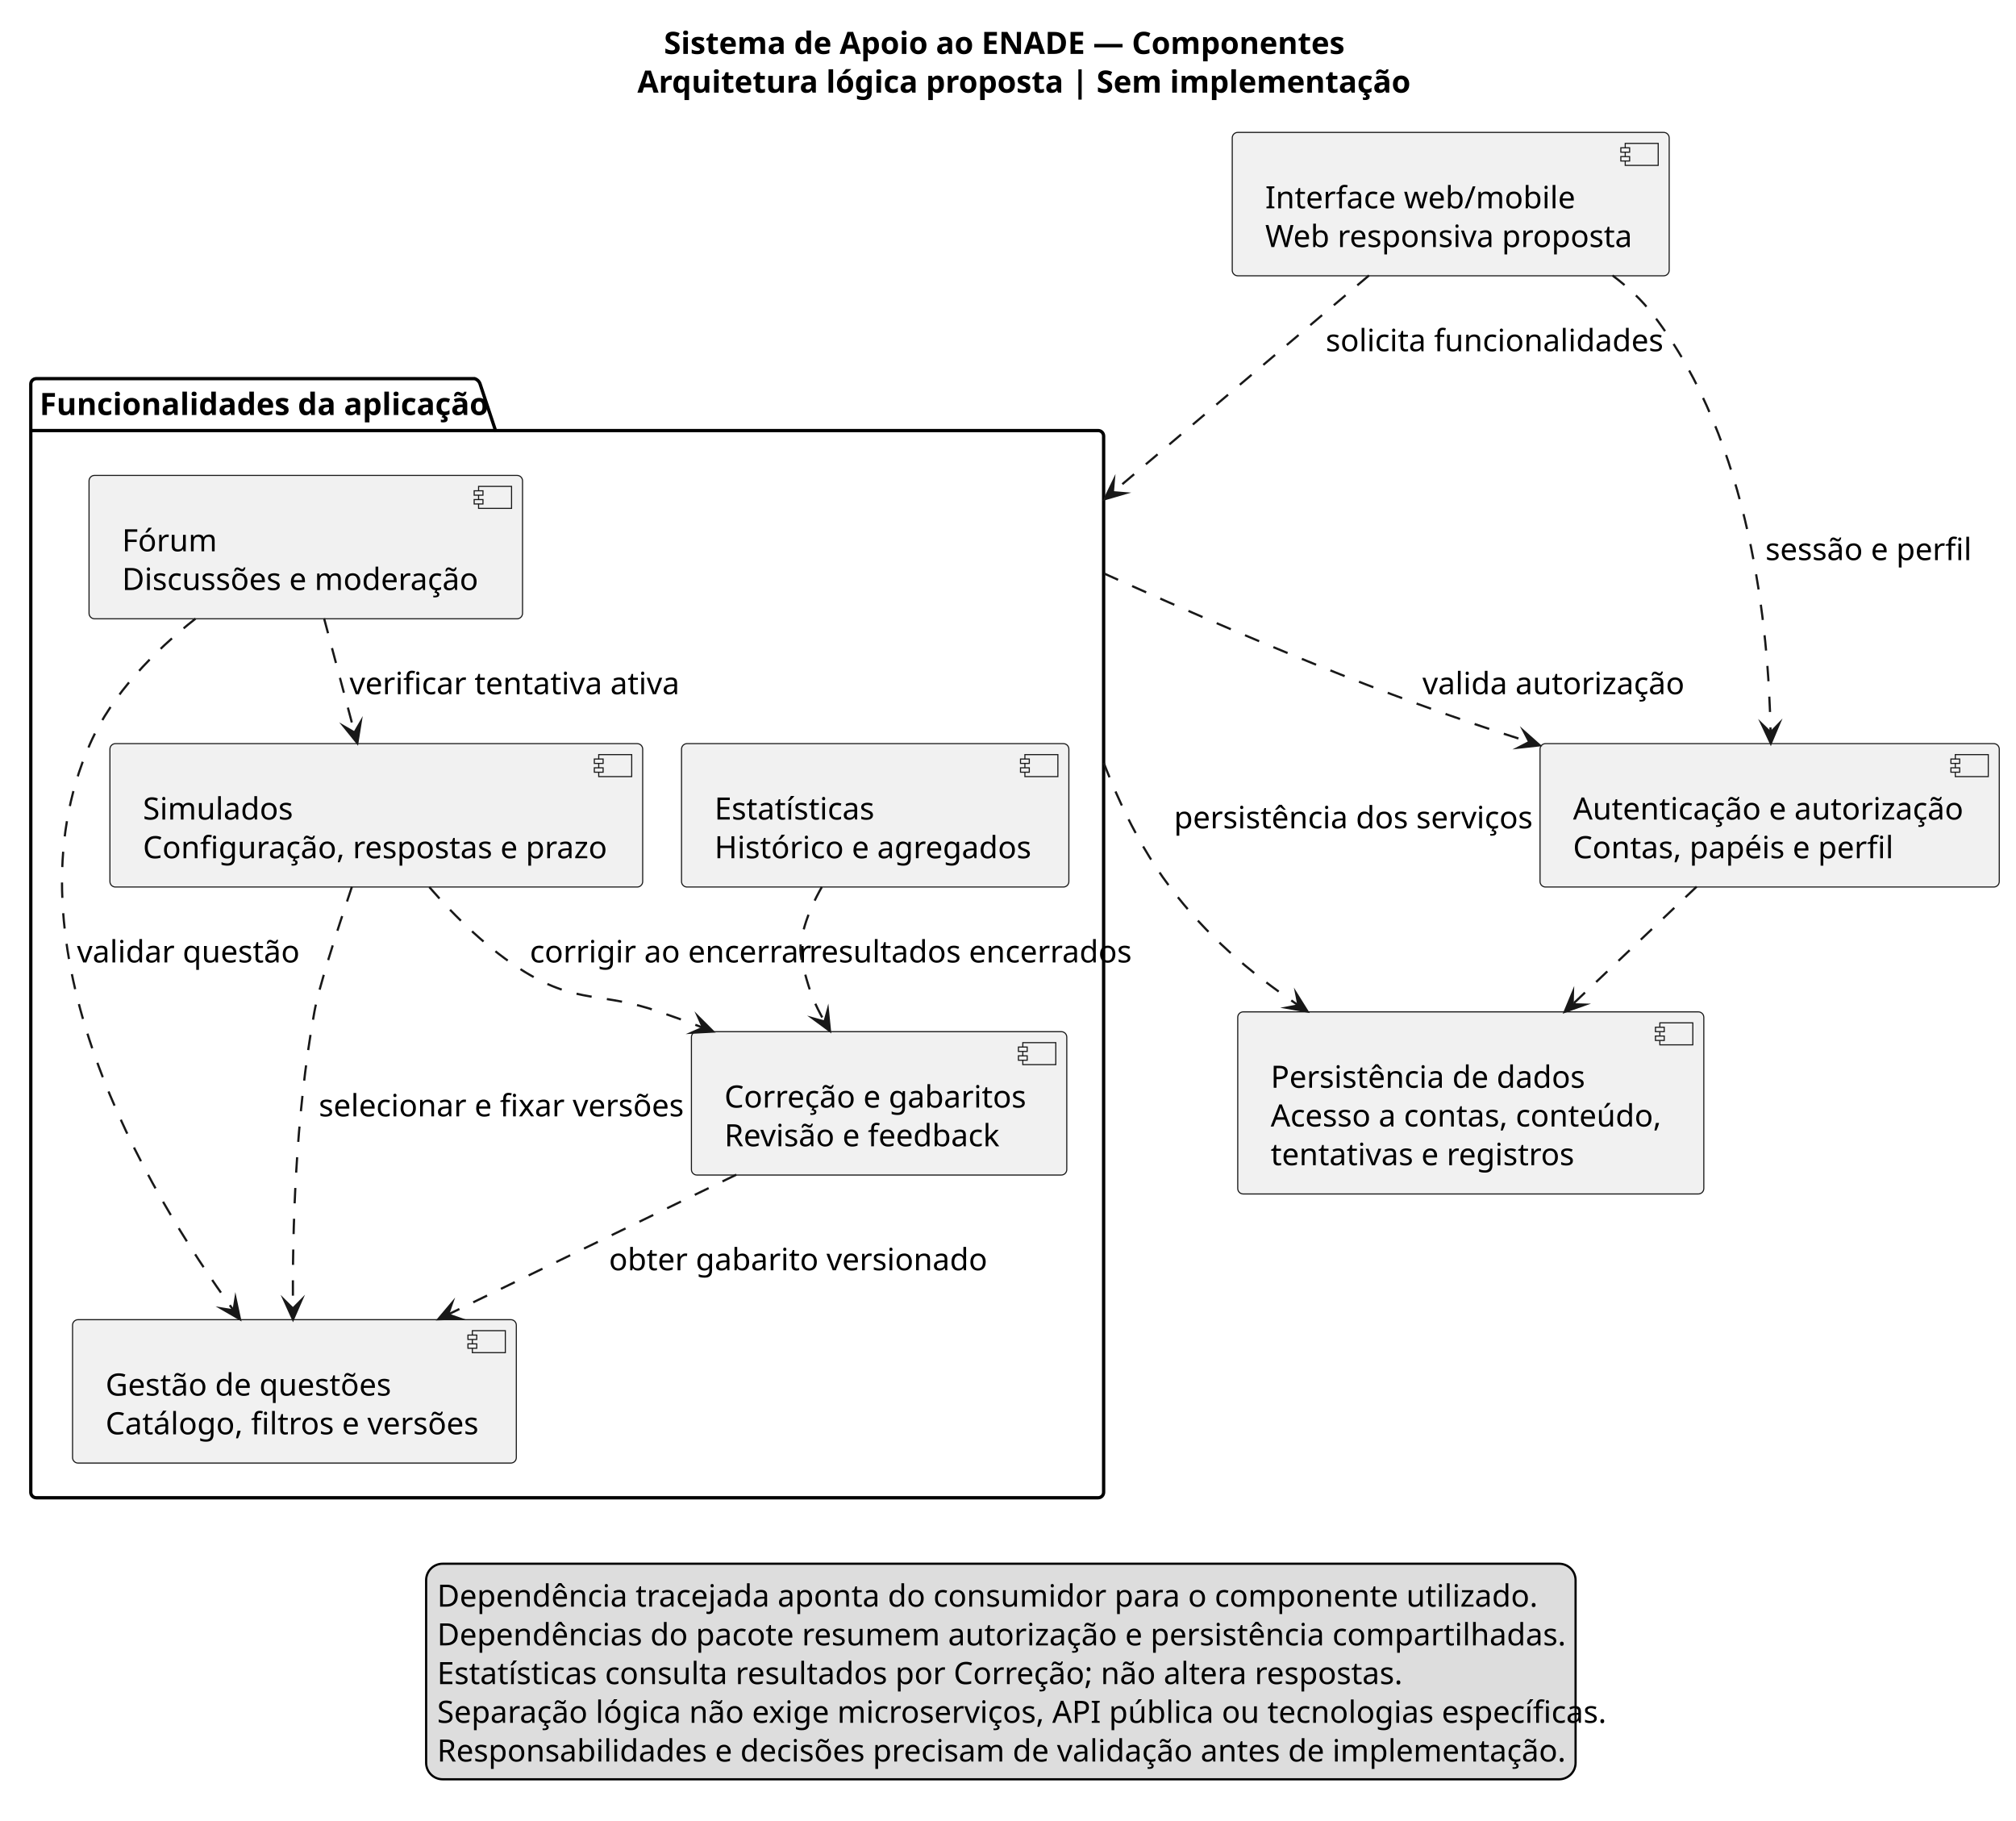
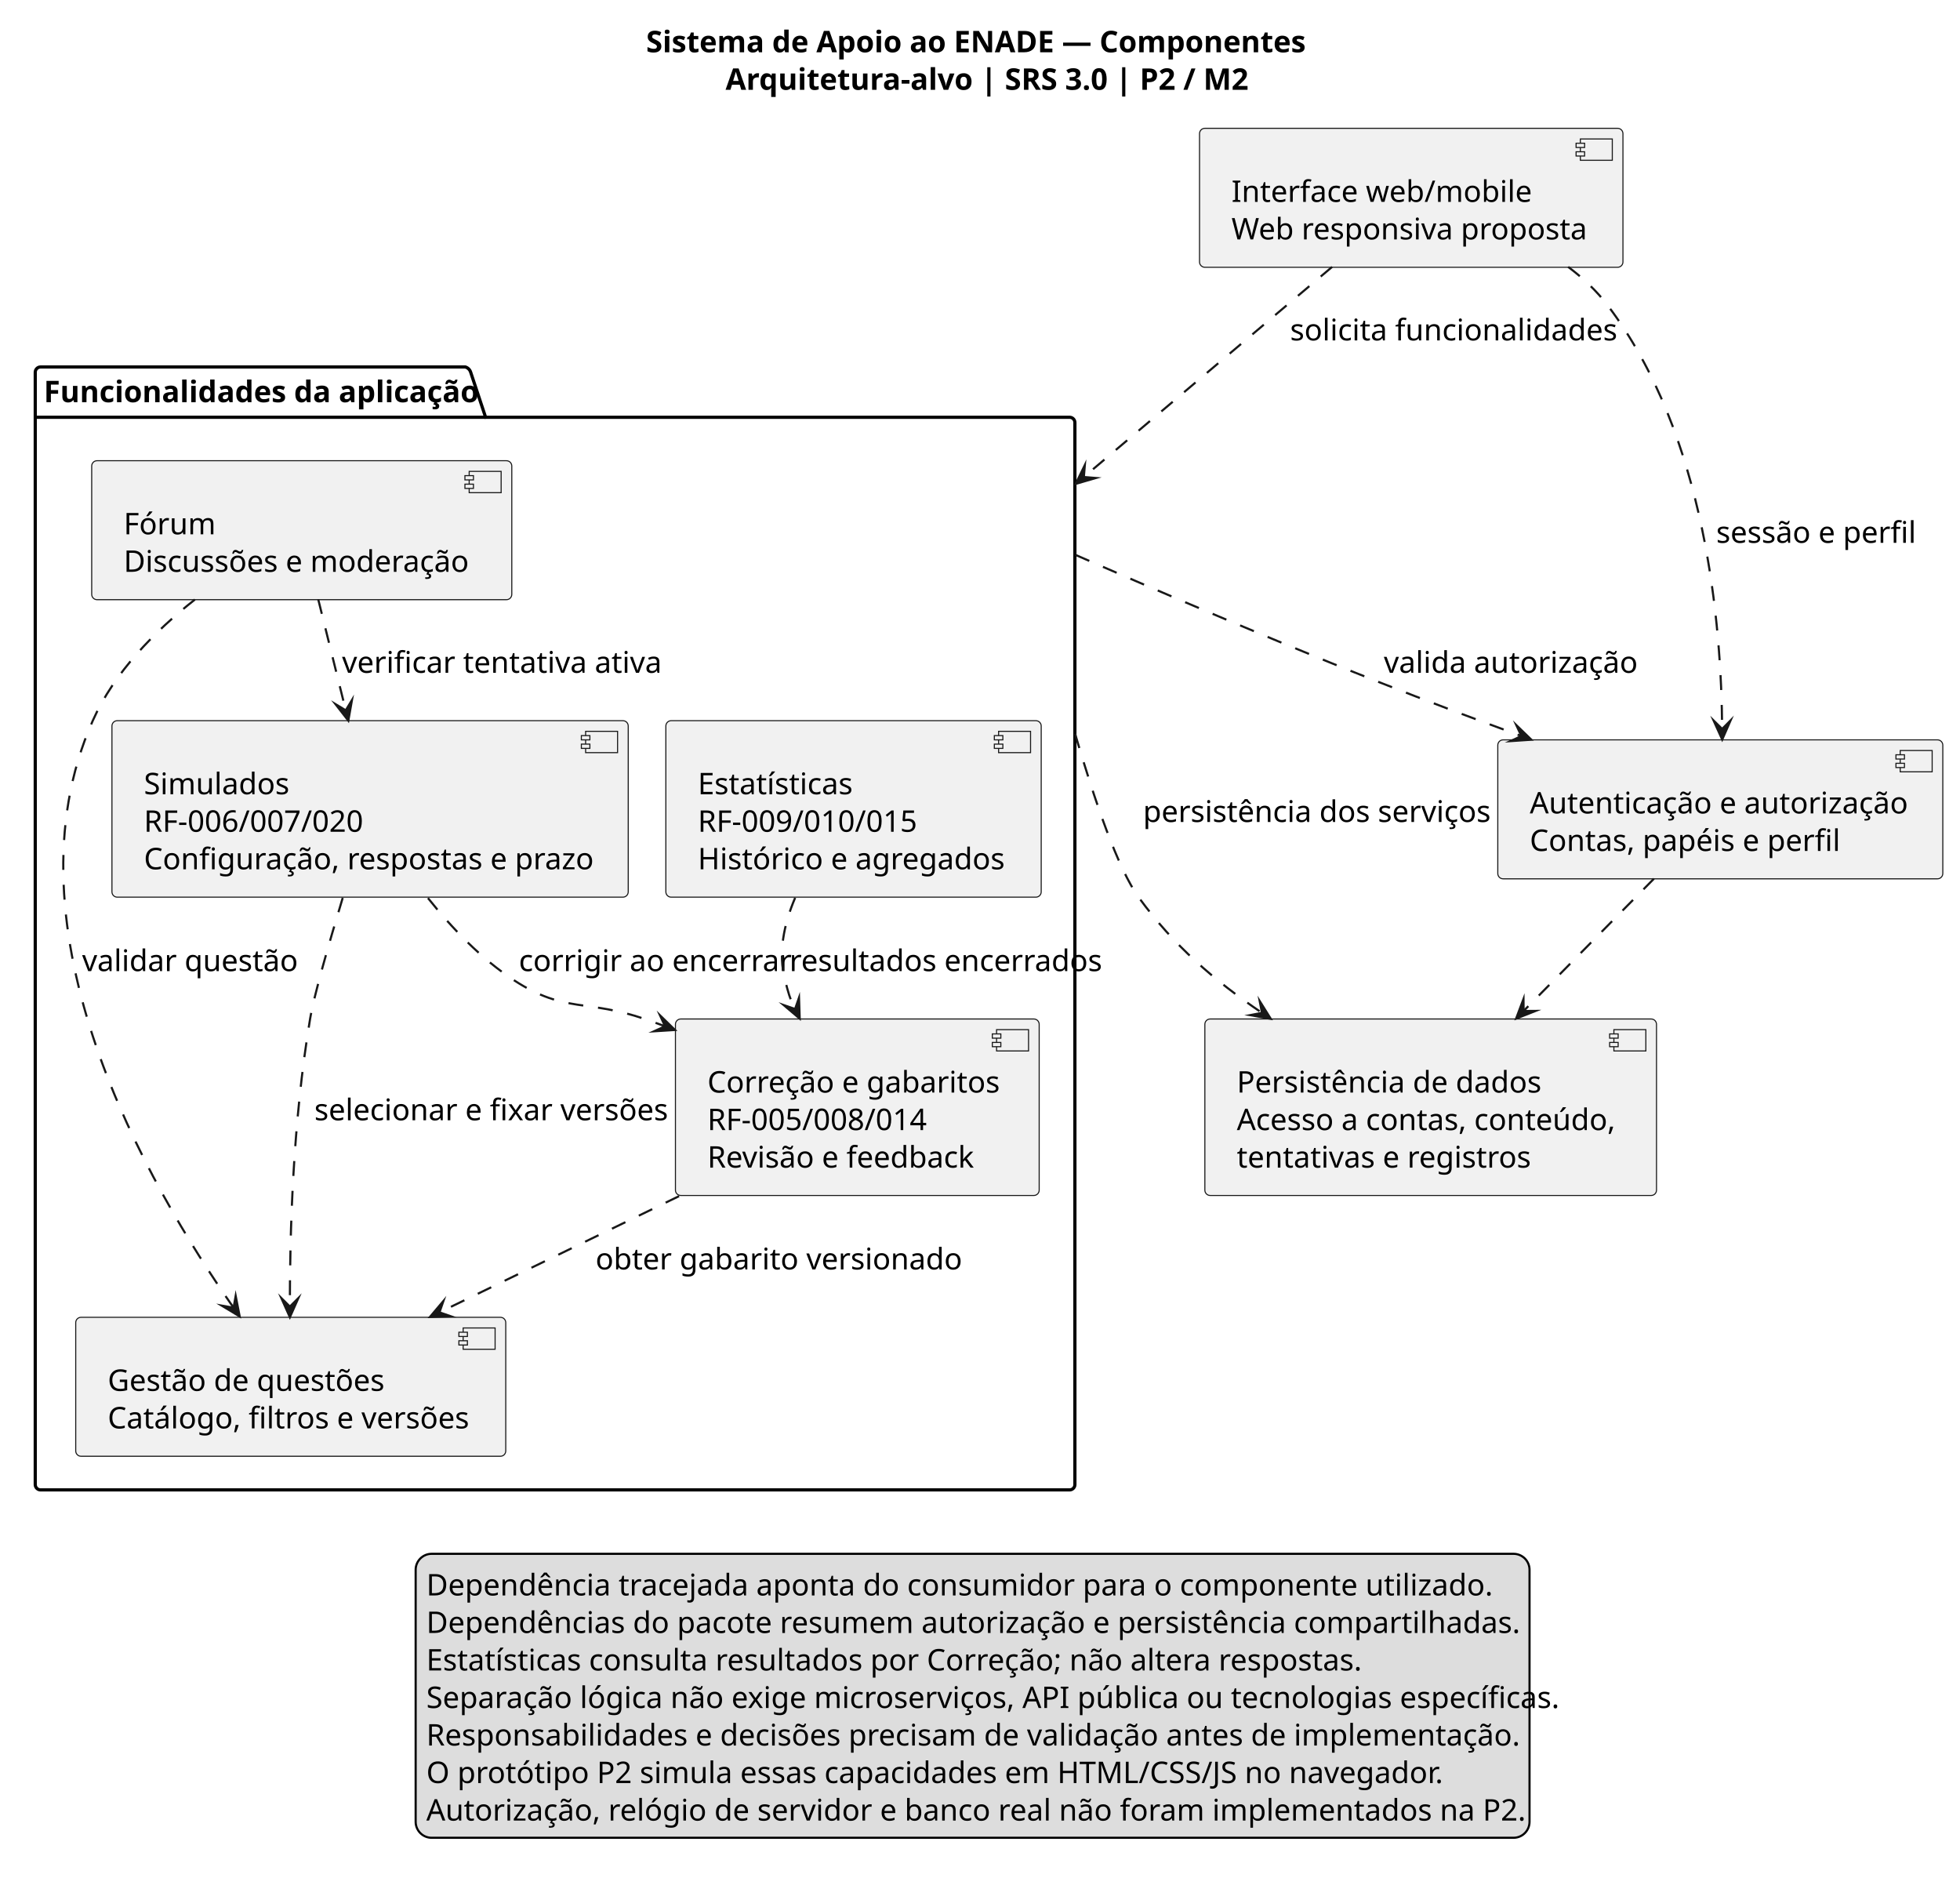
- <svg xmlns="http://www.w3.org/2000/svg" version="1.1" data-diagram-type="DESCRIPTION" style="width:917px;height:828px;background:#FFFFFF;" width="917px" height="828px" viewBox="0 0 917 828" zoomAndPan="magnify" preserveAspectRatio="none" contentStyleType="text/css">
+ <svg xmlns="http://www.w3.org/2000/svg" version="1.1" data-diagram-type="DESCRIPTION" style="width:920px;height:881px;background:#FFFFFF;" width="920px" height="881px" viewBox="0 0 920 881" zoomAndPan="magnify" preserveAspectRatio="none" contentStyleType="text/css">
  <defs />
  <g font-family="sans-serif" lengthAdjust="spacing">
    <g class="title" data-source-line="7">
-       <text x="302.009" y="24.533" fill="#000" font-size="14" textLength="306.482" font-weight="700">Sistema de Apoio ao ENADE — Componentes</text>
-       <text x="289.923" y="42.143" fill="#000" font-size="14" textLength="330.654" font-weight="700">Arquitetura lógica proposta | Sem implementação</text>
+       <text x="303.281" y="24.533" fill="#000" font-size="14" textLength="306.482" font-weight="700">Sistema de Apoio ao ENADE — Componentes</text>
+       <text x="340.574" y="42.143" fill="#000" font-size="14" textLength="231.896" font-weight="700">Arquitetura-alvo | SRS 3.0 | P2 / M2</text>
    </g>
    <g class="cluster" data-qualified-name="Domain" id="ent0003" data-source-line="10">
-       <path d="M16.5,172.219 L215.893,172.219 A3.75,3.75 0 0 1 218.393,174.719 L225.393,195.828 L499.5,195.828 A2.5,2.5 0 0 1 502,198.328 L502,678.719 A2.5,2.5 0 0 1 499.5,681.219 L16.5,681.219 A2.5,2.5 0 0 1 14,678.719 L14,174.719 A2.5,2.5 0 0 1 16.5,172.219" style="stroke:#000;stroke-width:1.5;" fill="none" />
-       <line x1="14" y1="195.828" x2="225.393" y2="195.828" style="stroke:#000;stroke-width:1.5;" />
-       <text x="18" y="188.752" fill="#000" font-size="14" textLength="198.393" font-weight="700">Funcionalidades da aplicação</text>
+       <path d="M19.044,172.219 L218.437,172.219 A3.75,3.75 0 0 1 220.937,174.719 L227.937,195.828 L502.044,195.828 A2.5,2.5 0 0 1 504.544,198.328 L504.544,696.719 A2.5,2.5 0 0 1 502.044,699.219 L19.044,699.219 A2.5,2.5 0 0 1 16.544,696.719 L16.544,174.719 A2.5,2.5 0 0 1 19.044,172.219" style="stroke:#000;stroke-width:1.5;" fill="none" />
+       <line x1="16.544" y1="195.828" x2="227.937" y2="195.828" style="stroke:#000;stroke-width:1.5;" />
+       <text x="20.544" y="188.752" fill="#000" font-size="14" textLength="198.393" font-weight="700">Funcionalidades da aplicação</text>
    </g>
    <g class="entity" data-qualified-name="UI" id="ent0001" data-source-line="8">
-       <rect x="560.5" y="60.219" width="198.751" height="65.219" fill="#F1F1F1" style="stroke:#181818;stroke-width:0.5;" rx="2.5" ry="2.5" />
-       <rect x="739.251" y="65.219" width="15" height="10" fill="#F1F1F1" style="stroke:#181818;stroke-width:0.5;" />
-       <rect x="737.251" y="67.219" width="4" height="2" fill="#F1F1F1" style="stroke:#181818;stroke-width:0.5;" />
-       <rect x="737.251" y="71.219" width="4" height="2" fill="#F1F1F1" style="stroke:#181818;stroke-width:0.5;" />
-       <text x="575.5" y="94.752" fill="#000" font-size="14" textLength="129.179">Interface web/mobile</text>
-       <text x="575.5" y="112.361" fill="#000" font-size="14" textLength="158.751">Web responsiva proposta</text>
+       <rect x="563.044" y="60.219" width="198.751" height="65.219" fill="#F1F1F1" style="stroke:#181818;stroke-width:0.5;" rx="2.5" ry="2.5" />
+       <rect x="741.795" y="65.219" width="15" height="10" fill="#F1F1F1" style="stroke:#181818;stroke-width:0.5;" />
+       <rect x="739.795" y="67.219" width="4" height="2" fill="#F1F1F1" style="stroke:#181818;stroke-width:0.5;" />
+       <rect x="739.795" y="71.219" width="4" height="2" fill="#F1F1F1" style="stroke:#181818;stroke-width:0.5;" />
+       <text x="578.044" y="94.752" fill="#000" font-size="14" textLength="129.179">Interface web/mobile</text>
+       <text x="578.044" y="112.361" fill="#000" font-size="14" textLength="158.751">Web responsiva proposta</text>
    </g>
    <g class="entity" data-qualified-name="Auth" id="ent0002" data-source-line="9">
-       <rect x="700.5" y="338.219" width="208.889" height="65.219" fill="#F1F1F1" style="stroke:#181818;stroke-width:0.5;" rx="2.5" ry="2.5" />
-       <rect x="889.389" y="343.219" width="15" height="10" fill="#F1F1F1" style="stroke:#181818;stroke-width:0.5;" />
-       <rect x="887.389" y="345.219" width="4" height="2" fill="#F1F1F1" style="stroke:#181818;stroke-width:0.5;" />
-       <rect x="887.389" y="349.219" width="4" height="2" fill="#F1F1F1" style="stroke:#181818;stroke-width:0.5;" />
-       <text x="715.5" y="372.752" fill="#000" font-size="14" textLength="168.889">Autenticação e autorização</text>
-       <text x="715.5" y="390.361" fill="#000" font-size="14" textLength="139.303">Contas, papéis e perfil</text>
+       <rect x="703.044" y="347.219" width="208.889" height="65.219" fill="#F1F1F1" style="stroke:#181818;stroke-width:0.5;" rx="2.5" ry="2.5" />
+       <rect x="891.933" y="352.219" width="15" height="10" fill="#F1F1F1" style="stroke:#181818;stroke-width:0.5;" />
+       <rect x="889.933" y="354.219" width="4" height="2" fill="#F1F1F1" style="stroke:#181818;stroke-width:0.5;" />
+       <rect x="889.933" y="358.219" width="4" height="2" fill="#F1F1F1" style="stroke:#181818;stroke-width:0.5;" />
+       <text x="718.044" y="381.752" fill="#000" font-size="14" textLength="168.889">Autenticação e autorização</text>
+       <text x="718.044" y="399.361" fill="#000" font-size="14" textLength="139.303">Contas, papéis e perfil</text>
    </g>
    <g class="entity" data-qualified-name="Repo" id="ent0009" data-source-line="17">
-       <rect x="563" y="460.219" width="211.999" height="82.828" fill="#F1F1F1" style="stroke:#181818;stroke-width:0.5;" rx="2.5" ry="2.5" />
-       <rect x="754.999" y="465.219" width="15" height="10" fill="#F1F1F1" style="stroke:#181818;stroke-width:0.5;" />
-       <rect x="752.999" y="467.219" width="4" height="2" fill="#F1F1F1" style="stroke:#181818;stroke-width:0.5;" />
-       <rect x="752.999" y="471.219" width="4" height="2" fill="#F1F1F1" style="stroke:#181818;stroke-width:0.5;" />
-       <text x="578" y="494.752" fill="#000" font-size="14" textLength="137.751">Persistência de dados</text>
-       <text x="578" y="512.361" fill="#000" font-size="14" textLength="171.999">Acesso a contas, conteúdo,</text>
-       <text x="578" y="529.971" fill="#000" font-size="14" textLength="129.172">tentativas e registros</text>
+       <rect x="565.544" y="478.219" width="211.999" height="82.828" fill="#F1F1F1" style="stroke:#181818;stroke-width:0.5;" rx="2.5" ry="2.5" />
+       <rect x="757.543" y="483.219" width="15" height="10" fill="#F1F1F1" style="stroke:#181818;stroke-width:0.5;" />
+       <rect x="755.543" y="485.219" width="4" height="2" fill="#F1F1F1" style="stroke:#181818;stroke-width:0.5;" />
+       <rect x="755.543" y="489.219" width="4" height="2" fill="#F1F1F1" style="stroke:#181818;stroke-width:0.5;" />
+       <text x="580.544" y="512.752" fill="#000" font-size="14" textLength="137.751">Persistência de dados</text>
+       <text x="580.544" y="530.361" fill="#000" font-size="14" textLength="171.999">Acesso a contas, conteúdo,</text>
+       <text x="580.544" y="547.971" fill="#000" font-size="14" textLength="129.172">tentativas e registros</text>
    </g>
    <g class="entity" data-qualified-name="Domain.Q" id="ent0004" data-source-line="11">
-       <rect x="33" y="600.219" width="201.854" height="65.219" fill="#F1F1F1" style="stroke:#181818;stroke-width:0.5;" rx="2.5" ry="2.5" />
-       <rect x="214.854" y="605.219" width="15" height="10" fill="#F1F1F1" style="stroke:#181818;stroke-width:0.5;" />
-       <rect x="212.854" y="607.219" width="4" height="2" fill="#F1F1F1" style="stroke:#181818;stroke-width:0.5;" />
-       <rect x="212.854" y="611.219" width="4" height="2" fill="#F1F1F1" style="stroke:#181818;stroke-width:0.5;" />
-       <text x="48" y="634.752" fill="#000" font-size="14" textLength="125.31">Gestão de questões</text>
-       <text x="48" y="652.361" fill="#000" font-size="14" textLength="161.854">Catálogo, filtros e versões</text>
+       <rect x="35.544" y="618.219" width="201.854" height="65.219" fill="#F1F1F1" style="stroke:#181818;stroke-width:0.5;" rx="2.5" ry="2.5" />
+       <rect x="217.398" y="623.219" width="15" height="10" fill="#F1F1F1" style="stroke:#181818;stroke-width:0.5;" />
+       <rect x="215.398" y="625.219" width="4" height="2" fill="#F1F1F1" style="stroke:#181818;stroke-width:0.5;" />
+       <rect x="215.398" y="629.219" width="4" height="2" fill="#F1F1F1" style="stroke:#181818;stroke-width:0.5;" />
+       <text x="50.544" y="652.752" fill="#000" font-size="14" textLength="125.31">Gestão de questões</text>
+       <text x="50.544" y="670.361" fill="#000" font-size="14" textLength="161.854">Catálogo, filtros e versões</text>
    </g>
    <g class="entity" data-qualified-name="Domain.Sim" id="ent0005" data-source-line="12">
-       <rect x="50" y="338.219" width="242.337" height="65.219" fill="#F1F1F1" style="stroke:#181818;stroke-width:0.5;" rx="2.5" ry="2.5" />
-       <rect x="272.337" y="343.219" width="15" height="10" fill="#F1F1F1" style="stroke:#181818;stroke-width:0.5;" />
-       <rect x="270.337" y="345.219" width="4" height="2" fill="#F1F1F1" style="stroke:#181818;stroke-width:0.5;" />
-       <rect x="270.337" y="349.219" width="4" height="2" fill="#F1F1F1" style="stroke:#181818;stroke-width:0.5;" />
-       <text x="65" y="372.752" fill="#000" font-size="14" textLength="65.365">Simulados</text>
-       <text x="65" y="390.361" fill="#000" font-size="14" textLength="202.337">Configuração, respostas e prazo</text>
+       <rect x="52.544" y="338.219" width="242.337" height="82.828" fill="#F1F1F1" style="stroke:#181818;stroke-width:0.5;" rx="2.5" ry="2.5" />
+       <rect x="274.881" y="343.219" width="15" height="10" fill="#F1F1F1" style="stroke:#181818;stroke-width:0.5;" />
+       <rect x="272.881" y="345.219" width="4" height="2" fill="#F1F1F1" style="stroke:#181818;stroke-width:0.5;" />
+       <rect x="272.881" y="349.219" width="4" height="2" fill="#F1F1F1" style="stroke:#181818;stroke-width:0.5;" />
+       <text x="67.544" y="372.752" fill="#000" font-size="14" textLength="65.365">Simulados</text>
+       <text x="67.544" y="390.361" fill="#000" font-size="14" textLength="101.179">RF-006/007/020</text>
+       <text x="67.544" y="407.971" fill="#000" font-size="14" textLength="202.337">Configuração, respostas e prazo</text>
    </g>
    <g class="entity" data-qualified-name="Domain.Corr" id="ent0006" data-source-line="13">
-       <rect x="314.5" y="469.219" width="170.737" height="65.219" fill="#F1F1F1" style="stroke:#181818;stroke-width:0.5;" rx="2.5" ry="2.5" />
-       <rect x="465.237" y="474.219" width="15" height="10" fill="#F1F1F1" style="stroke:#181818;stroke-width:0.5;" />
-       <rect x="463.237" y="476.219" width="4" height="2" fill="#F1F1F1" style="stroke:#181818;stroke-width:0.5;" />
-       <rect x="463.237" y="480.219" width="4" height="2" fill="#F1F1F1" style="stroke:#181818;stroke-width:0.5;" />
-       <text x="329.5" y="503.752" fill="#000" font-size="14" textLength="130.737">Correção e gabaritos</text>
-       <text x="329.5" y="521.361" fill="#000" font-size="14" textLength="122.965">Revisão e feedback</text>
+       <rect x="317.044" y="478.219" width="170.737" height="82.828" fill="#F1F1F1" style="stroke:#181818;stroke-width:0.5;" rx="2.5" ry="2.5" />
+       <rect x="467.781" y="483.219" width="15" height="10" fill="#F1F1F1" style="stroke:#181818;stroke-width:0.5;" />
+       <rect x="465.781" y="485.219" width="4" height="2" fill="#F1F1F1" style="stroke:#181818;stroke-width:0.5;" />
+       <rect x="465.781" y="489.219" width="4" height="2" fill="#F1F1F1" style="stroke:#181818;stroke-width:0.5;" />
+       <text x="332.044" y="512.752" fill="#000" font-size="14" textLength="130.737">Correção e gabaritos</text>
+       <text x="332.044" y="530.361" fill="#000" font-size="14" textLength="101.179">RF-005/008/014</text>
+       <text x="332.044" y="547.971" fill="#000" font-size="14" textLength="122.965">Revisão e feedback</text>
    </g>
    <g class="entity" data-qualified-name="Domain.Stats" id="ent0007" data-source-line="14">
-       <rect x="310" y="338.219" width="176.186" height="65.219" fill="#F1F1F1" style="stroke:#181818;stroke-width:0.5;" rx="2.5" ry="2.5" />
-       <rect x="466.186" y="343.219" width="15" height="10" fill="#F1F1F1" style="stroke:#181818;stroke-width:0.5;" />
-       <rect x="464.186" y="345.219" width="4" height="2" fill="#F1F1F1" style="stroke:#181818;stroke-width:0.5;" />
-       <rect x="464.186" y="349.219" width="4" height="2" fill="#F1F1F1" style="stroke:#181818;stroke-width:0.5;" />
-       <text x="325" y="372.752" fill="#000" font-size="14" textLength="71.579">Estatísticas</text>
-       <text x="325" y="390.361" fill="#000" font-size="14" textLength="136.186">Histórico e agregados</text>
+       <rect x="312.544" y="338.219" width="176.186" height="82.828" fill="#F1F1F1" style="stroke:#181818;stroke-width:0.5;" rx="2.5" ry="2.5" />
+       <rect x="468.73" y="343.219" width="15" height="10" fill="#F1F1F1" style="stroke:#181818;stroke-width:0.5;" />
+       <rect x="466.73" y="345.219" width="4" height="2" fill="#F1F1F1" style="stroke:#181818;stroke-width:0.5;" />
+       <rect x="466.73" y="349.219" width="4" height="2" fill="#F1F1F1" style="stroke:#181818;stroke-width:0.5;" />
+       <text x="327.544" y="372.752" fill="#000" font-size="14" textLength="71.579">Estatísticas</text>
+       <text x="327.544" y="390.361" fill="#000" font-size="14" textLength="101.179">RF-009/010/015</text>
+       <text x="327.544" y="407.971" fill="#000" font-size="14" textLength="136.186">Histórico e agregados</text>
    </g>
    <g class="entity" data-qualified-name="Domain.Forum" id="ent0008" data-source-line="15">
-       <rect x="40.5" y="216.219" width="197.186" height="65.219" fill="#F1F1F1" style="stroke:#181818;stroke-width:0.5;" rx="2.5" ry="2.5" />
-       <rect x="217.686" y="221.219" width="15" height="10" fill="#F1F1F1" style="stroke:#181818;stroke-width:0.5;" />
-       <rect x="215.686" y="223.219" width="4" height="2" fill="#F1F1F1" style="stroke:#181818;stroke-width:0.5;" />
-       <rect x="215.686" y="227.219" width="4" height="2" fill="#F1F1F1" style="stroke:#181818;stroke-width:0.5;" />
-       <text x="55.5" y="250.752" fill="#000" font-size="14" textLength="40.448">Fórum</text>
-       <text x="55.5" y="268.361" fill="#000" font-size="14" textLength="157.186">Discussões e moderação</text>
+       <rect x="43.044" y="216.219" width="197.186" height="65.219" fill="#F1F1F1" style="stroke:#181818;stroke-width:0.5;" rx="2.5" ry="2.5" />
+       <rect x="220.23" y="221.219" width="15" height="10" fill="#F1F1F1" style="stroke:#181818;stroke-width:0.5;" />
+       <rect x="218.23" y="223.219" width="4" height="2" fill="#F1F1F1" style="stroke:#181818;stroke-width:0.5;" />
+       <rect x="218.23" y="227.219" width="4" height="2" fill="#F1F1F1" style="stroke:#181818;stroke-width:0.5;" />
+       <text x="58.044" y="250.752" fill="#000" font-size="14" textLength="40.448">Fórum</text>
+       <text x="58.044" y="268.361" fill="#000" font-size="14" textLength="157.186">Discussões e moderação</text>
    </g>
    <g class="link" data-entity-1="ent0001" data-entity-2="ent0002" id="lnk10" data-link-type="dependency">
-       <polygon points="805.469,338.122,809.299,329.048,805.375,333.123,801.3,329.199,805.469,338.122" fill="#181818" style="stroke:#181818;stroke-width:1;stroke-linejoin:miter;stroke-miterlimit:10;" />
-       <path d="M733.472,125.293 C740.436,130.499 746.817,136.451 752,143.219 C796.565,201.414 804.485,285.944 805.375,333.123" style="stroke:#181818;stroke-width:1;stroke-dasharray:7,7;" fill="none" />
-       <text x="803" y="254.752" fill="#000" font-size="14" textLength="90.269">sessão e perfil</text>
+       <polygon points="808.384,347.093,812.326,338.068,808.352,342.093,804.326,338.119,808.384,347.093" fill="#181818" style="stroke:#181818;stroke-width:1;stroke-linejoin:miter;stroke-miterlimit:10;" />
+       <path d="M736.074,125.249 C743.027,130.463 749.39,136.429 754.544,143.219 C800.912,204.306 808.039,293.398 808.352,342.093" style="stroke:#181818;stroke-width:1;stroke-dasharray:7,7;" fill="none" />
+       <text x="805.544" y="254.752" fill="#000" font-size="14" textLength="90.269">sessão e perfil</text>
    </g>
    <g class="link" data-entity-1="ent0001" data-entity-2="ent0003" id="lnk11" data-link-type="dependency">
-       <polygon points="502.383,227.087,511.837,224.327,506.2,223.858,506.669,218.22,502.383,227.087" fill="#181818" style="stroke:#181818;stroke-width:1;stroke-linejoin:miter;stroke-miterlimit:10;" />
-       <path d="M622.73,125.255 C600.891,143.734 572.619,167.656 546.865,189.448 C533.988,200.344 521.741,210.707 511.242,219.591 C508.617,221.812 506.102,223.94 503.713,225.962 C503.414,226.214 503.118,226.465 502.823,226.715 C502.676,226.839 506.346,223.734 506.2,223.858" style="stroke:#181818;stroke-width:1;stroke-dasharray:7,7;" fill="none" />
-       <text x="603" y="159.752" fill="#000" font-size="14" textLength="143.979">solicita funcionalidades</text>
+       <polygon points="504.927,227.087,514.381,224.327,508.744,223.858,509.213,218.22,504.927,227.087" fill="#181818" style="stroke:#181818;stroke-width:1;stroke-linejoin:miter;stroke-miterlimit:10;" />
+       <path d="M625.274,125.255 C603.435,143.734 575.163,167.656 549.409,189.448 C536.532,200.344 524.285,210.707 513.786,219.591 C511.161,221.812 508.646,223.94 506.257,225.962 C505.958,226.214 505.662,226.465 505.367,226.715 C505.22,226.839 508.89,223.734 508.744,223.858" style="stroke:#181818;stroke-width:1;stroke-dasharray:7,7;" fill="none" />
+       <text x="605.544" y="159.752" fill="#000" font-size="14" textLength="143.979">solicita funcionalidades</text>
    </g>
    <g class="link" data-entity-1="ent0003" data-entity-2="ent0002" id="lnk12" data-link-type="dependency">
-       <polygon points="700.358,338.987,692.998,332.442,695.594,337.468,690.568,340.064,700.358,338.987" fill="#181818" style="stroke:#181818;stroke-width:1;stroke-linejoin:miter;stroke-miterlimit:10;" />
-       <path d="M502.188,260.827 C502.34,260.895 502.491,260.964 502.644,261.033 C503.254,261.309 503.873,261.589 504.501,261.873 C507.014,263.008 509.673,264.204 512.464,265.455 C523.627,270.458 536.901,276.323 551.362,282.549 C580.284,295.001 613.956,308.896 645,320.219 C662.756,326.695 677.046,331.555 695.594,337.468" style="stroke:#181818;stroke-width:1;stroke-dasharray:7,7;" fill="none" />
-       <text x="647" y="315.752" fill="#000" font-size="14" textLength="112.848">valida autorização</text>
+       <polygon points="718.808,347.151,711.731,340.301,714.112,345.432,708.981,347.814,718.808,347.151" fill="#181818" style="stroke:#181818;stroke-width:1;stroke-linejoin:miter;stroke-miterlimit:10;" />
+       <path d="M504.881,260.434 C505.033,260.501 505.186,260.567 505.339,260.634 C505.952,260.902 506.574,261.174 507.205,261.45 C509.73,262.552 512.402,263.716 515.204,264.935 C526.416,269.811 539.733,275.562 554.214,281.735 C583.177,294.081 616.796,308.116 647.544,320.219 C670.524,329.264 690.84,336.914 714.112,345.432" style="stroke:#181818;stroke-width:1;stroke-dasharray:7,7;" fill="none" />
+       <text x="649.544" y="315.752" fill="#000" font-size="14" textLength="112.848">valida autorização</text>
    </g>
    <g class="link" data-entity-1="ent0005" data-entity-2="ent0004" id="lnk13" data-link-type="dependency">
-       <polygon points="133.273,600.148,137.209,591.12,133.237,595.148,129.209,591.177,133.273,600.148" fill="#181818" style="stroke:#181818;stroke-width:1;stroke-linejoin:miter;stroke-miterlimit:10;" />
-       <path d="M160.053,403.373 C153.082,424.054 144.999,449.198 143,460.219 C134.247,508.478 132.991,560.53 133.237,595.148" style="stroke:#181818;stroke-width:1;stroke-dasharray:7,7;" fill="none" />
-       <text x="145" y="507.752" fill="#000" font-size="14" textLength="158.737">selecionar e fixar versões</text>
+       <polygon points="136.065,618.191,140.056,609.188,136.06,613.191,132.056,609.195,136.065,618.191" fill="#181818" style="stroke:#181818;stroke-width:1;stroke-linejoin:miter;stroke-miterlimit:10;" />
+       <path d="M160.865,421.385 C154.352,442.918 147.4,467.146 145.544,478.219 C137.438,526.59 136.028,578.61 136.06,613.191" style="stroke:#181818;stroke-width:1;stroke-dasharray:7,7;" fill="none" />
+       <text x="147.544" y="525.752" fill="#000" font-size="14" textLength="158.737">selecionar e fixar versões</text>
    </g>
    <g class="link" data-entity-1="ent0005" data-entity-2="ent0006" id="lnk14" data-link-type="dependency">
-       <polygon points="324.402,469.195,317.433,462.235,319.734,467.403,314.566,469.704,324.402,469.195" fill="#181818" style="stroke:#181818;stroke-width:1;stroke-linejoin:miter;stroke-miterlimit:10;" />
-       <path d="M195.256,403.449 C207.127,417.086 222.424,432.166 239,442.219 C263.169,456.877 273.313,450.902 300,460.219 C307.958,462.997 311.54,464.258 319.734,467.403" style="stroke:#181818;stroke-width:1;stroke-dasharray:7,7;" fill="none" />
-       <text x="241" y="437.752" fill="#000" font-size="14" textLength="118.262">corrigir ao encerrar</text>
+       <polygon points="316.836,483.375,309.791,476.492,312.149,481.635,307.006,483.992,316.836,483.375" fill="#181818" style="stroke:#181818;stroke-width:1;stroke-linejoin:miter;stroke-miterlimit:10;" />
+       <path d="M200.884,421.475 C212.045,435.475 225.998,450.143 241.544,460.219 C265.264,475.593 275.857,468.902 302.544,478.219 C307.23,479.855 307.331,479.845 312.149,481.635" style="stroke:#181818;stroke-width:1;stroke-dasharray:7,7;" fill="none" />
+       <text x="243.544" y="455.752" fill="#000" font-size="14" textLength="118.262">corrigir ao encerrar</text>
    </g>
    <g class="link" data-entity-1="ent0006" data-entity-2="ent0004" id="lnk15" data-link-type="dependency">
-       <polygon points="199.321,600.04,209.164,599.712,203.82,597.859,205.674,592.514,199.321,600.04" fill="#181818" style="stroke:#181818;stroke-width:1;stroke-linejoin:miter;stroke-miterlimit:10;" />
-       <path d="M334.929,534.276 C293.709,554.266 245.088,577.845 203.82,597.859" style="stroke:#181818;stroke-width:1;stroke-dasharray:7,7;" fill="none" />
-       <text x="277" y="577.752" fill="#000" font-size="14" textLength="158.771">obter gabarito versionado</text>
+       <polygon points="201.79,618.077,211.634,617.749,206.289,615.895,208.143,610.55,201.79,618.077" fill="#181818" style="stroke:#181818;stroke-width:1;stroke-linejoin:miter;stroke-miterlimit:10;" />
+       <path d="M318.745,561.358 C280.978,579.673 241.549,598.795 206.289,615.895" style="stroke:#181818;stroke-width:1;stroke-dasharray:7,7;" fill="none" />
+       <text x="279.544" y="595.752" fill="#000" font-size="14" textLength="158.771">obter gabarito versionado</text>
    </g>
    <g class="link" data-entity-1="ent0007" data-entity-2="ent0006" id="lnk16" data-link-type="dependency">
-       <polygon points="377.529,468.962,376.552,459.162,375.055,464.617,369.6,463.119,377.529,468.962" fill="#181818" style="stroke:#181818;stroke-width:1;stroke-linejoin:miter;stroke-miterlimit:10;" />
-       <path d="M373.815,403.431 C370.598,409.093 367.796,415.134 366,421.219 C363.358,430.17 363.571,433.207 366,442.219 C368.476,451.406 370.315,456.291 375.055,464.617" style="stroke:#181818;stroke-width:1;stroke-dasharray:7,7;" fill="none" />
-       <text x="368" y="437.752" fill="#000" font-size="14" textLength="138.523">resultados encerrados</text>
+       <polygon points="375.369,478.043,375.049,468.199,373.191,473.542,367.848,471.683,375.369,478.043" fill="#181818" style="stroke:#181818;stroke-width:1;stroke-linejoin:miter;stroke-miterlimit:10;" />
+       <path d="M373.233,421.341 C367.98,433.625 365.06,447.29 368.544,460.219 C370.164,466.23 370.393,467.759 373.191,473.542" style="stroke:#181818;stroke-width:1;stroke-dasharray:7,7;" fill="none" />
+       <text x="370.544" y="455.752" fill="#000" font-size="14" textLength="138.523">resultados encerrados</text>
    </g>
    <g class="link" data-entity-1="ent0008" data-entity-2="ent0004" id="lnk17" data-link-type="dependency">
-       <polygon points="109.163,600.033,107.119,590.398,106.229,595.985,100.642,595.094,109.163,600.033" fill="#181818" style="stroke:#181818;stroke-width:1;stroke-linejoin:miter;stroke-miterlimit:10;" />
-       <path d="M88.948,281.365 C70.243,296.128 51.1,315.488 41,338.219 C0.195,430.05 66.543,541.243 106.229,595.985" style="stroke:#181818;stroke-width:1;stroke-dasharray:7,7;" fill="none" />
-       <text x="35" y="437.752" fill="#000" font-size="14" textLength="94.951">validar questão</text>
+       <polygon points="112.504,617.821,110.626,608.153,109.64,613.723,104.069,612.736,112.504,617.821" fill="#181818" style="stroke:#181818;stroke-width:1;stroke-linejoin:miter;stroke-miterlimit:10;" />
+       <path d="M91.492,281.365 C72.787,296.128 53.644,315.488 43.544,338.219 C0,436.213 69.455,556.236 109.64,613.723" style="stroke:#181818;stroke-width:1;stroke-dasharray:7,7;" fill="none" />
+       <text x="38.544" y="455.752" fill="#000" font-size="14" textLength="94.951">validar questão</text>
    </g>
    <g class="link" data-entity-1="ent0008" data-entity-2="ent0005" id="lnk18" data-link-type="dependency">
-       <polygon points="162.537,337.984,164.083,328.257,161.249,333.153,156.354,330.319,162.537,337.984" fill="#181818" style="stroke:#181818;stroke-width:1;stroke-linejoin:miter;stroke-miterlimit:10;" />
-       <path d="M147.408,281.247 C152.074,298.747 156.574,315.621 161.249,333.153" style="stroke:#181818;stroke-width:1;stroke-dasharray:7,7;" fill="none" />
-       <text x="159" y="315.752" fill="#000" font-size="14" textLength="139.282">verificar tentativa ativa</text>
+       <polygon points="163.496,338.213,165.212,328.515,162.292,333.361,157.447,330.441,163.496,338.213" fill="#181818" style="stroke:#181818;stroke-width:1;stroke-linejoin:miter;stroke-miterlimit:10;" />
+       <path d="M149.372,281.276 C153.628,298.431 157.734,314.985 162.292,333.361" style="stroke:#181818;stroke-width:1;stroke-dasharray:7,7;" fill="none" />
+       <text x="160.544" y="315.752" fill="#000" font-size="14" textLength="139.282">verificar tentativa ativa</text>
    </g>
    <g class="link" data-entity-1="ent0002" data-entity-2="ent0009" id="lnk19" data-link-type="dependency">
-       <polygon points="711.703,460.213,720.986,456.922,715.331,456.773,715.48,451.118,711.703,460.213" fill="#181818" style="stroke:#181818;stroke-width:1;stroke-linejoin:miter;stroke-miterlimit:10;" />
-       <path d="M771.731,403.276 C753.644,420.431 734.704,438.397 715.331,456.773" style="stroke:#181818;stroke-width:1;stroke-dasharray:7,7;" fill="none" />
+       <polygon points="711.644,478.029,720.81,474.427,715.153,474.468,715.112,468.811,711.644,478.029" fill="#181818" style="stroke:#181818;stroke-width:1;stroke-linejoin:miter;stroke-miterlimit:10;" />
+       <path d="M776.343,412.379 C757.13,431.875 735.817,453.5 715.153,474.468" style="stroke:#181818;stroke-width:1;stroke-dasharray:7,7;" fill="none" />
    </g>
    <g class="link" data-entity-1="ent0003" data-entity-2="ent0009" id="lnk20" data-link-type="dependency">
-       <polygon points="594.744,460.066,589.537,451.707,590.604,457.262,585.049,458.329,594.744,460.066" fill="#181818" style="stroke:#181818;stroke-width:1;stroke-linejoin:miter;stroke-miterlimit:10;" />
-       <path d="M502.087,347.035 C502.168,347.247 502.25,347.459 502.332,347.672 C502.661,348.521 502.994,349.37 503.33,350.219 C504.004,351.918 504.694,353.615 505.401,355.309 C506.815,358.698 508.296,362.075 509.847,365.424 C516.051,378.819 523.377,391.764 532,403.219 C548.767,425.493 567.951,441.912 590.604,457.262" style="stroke:#181818;stroke-width:1;stroke-dasharray:7,7;" fill="none" />
-       <text x="534" y="376.752" fill="#000" font-size="14" textLength="156.399">persistência dos serviços</text>
+       <polygon points="596.492,478.15,591.285,469.791,592.353,475.346,586.798,476.414,596.492,478.15" fill="#181818" style="stroke:#181818;stroke-width:1;stroke-linejoin:miter;stroke-miterlimit:10;" />
+       <path d="M504.638,344.339 C504.712,344.593 504.786,344.848 504.861,345.102 C505.009,345.61 505.158,346.118 505.308,346.626 C505.606,347.641 505.906,348.655 506.208,349.667 C506.81,351.691 507.418,353.707 508.03,355.711 C509.254,359.72 510.496,363.682 511.75,367.562 C514.258,375.321 516.816,382.755 519.382,389.589 C524.515,403.257 529.679,414.528 534.544,421.219 C550.853,443.65 569.784,460.055 592.353,475.346" style="stroke:#181818;stroke-width:1;stroke-dasharray:7,7;" fill="none" />
+       <text x="536.544" y="385.752" fill="#000" font-size="14" textLength="156.399">persistência dos serviços</text>
    </g>
    <g class="legend" data-source-line="29">
-       <rect x="193.831" y="711.219" width="522.839" height="98.047" fill="#DDD" style="stroke:#000;stroke-width:1;" rx="7.5" ry="7.5" />
-       <text x="198.831" y="730.752" fill="#000" font-size="14" textLength="470.094">Dependência tracejada aponta do consumidor para o componente utilizado.</text>
-       <text x="198.831" y="748.361" fill="#000" font-size="14" textLength="486.384">Dependências do pacote resumem autorização e persistência compartilhadas.</text>
-       <text x="198.831" y="765.971" fill="#000" font-size="14" textLength="420.212">Estatísticas consulta resultados por Correção; não altera respostas.</text>
-       <text x="198.831" y="783.58" fill="#000" font-size="14" textLength="512.839">Separação lógica não exige microserviços, API pública ou tecnologias específicas.</text>
-       <text x="198.831" y="801.189" fill="#000" font-size="14" textLength="492.625">Responsabilidades e decisões precisam de validação antes de implementação.</text>
+       <rect x="195.103" y="729.219" width="522.839" height="133.266" fill="#DDD" style="stroke:#000;stroke-width:1;" rx="7.5" ry="7.5" />
+       <text x="200.103" y="748.752" fill="#000" font-size="14" textLength="470.094">Dependência tracejada aponta do consumidor para o componente utilizado.</text>
+       <text x="200.103" y="766.361" fill="#000" font-size="14" textLength="486.384">Dependências do pacote resumem autorização e persistência compartilhadas.</text>
+       <text x="200.103" y="783.971" fill="#000" font-size="14" textLength="420.212">Estatísticas consulta resultados por Correção; não altera respostas.</text>
+       <text x="200.103" y="801.58" fill="#000" font-size="14" textLength="512.839">Separação lógica não exige microserviços, API pública ou tecnologias específicas.</text>
+       <text x="200.103" y="819.189" fill="#000" font-size="14" textLength="492.625">Responsabilidades e decisões precisam de validação antes de implementação.</text>
+       <text x="200.103" y="836.799" fill="#000" font-size="14" textLength="469.232">O protótipo P2 simula essas capacidades em HTML/CSS/JS no navegador.</text>
+       <text x="200.103" y="854.408" fill="#000" font-size="14" textLength="487.942">Autorização, relógio de servidor e banco real não foram implementados na P2.</text>
    </g>
  </g>
</svg>
